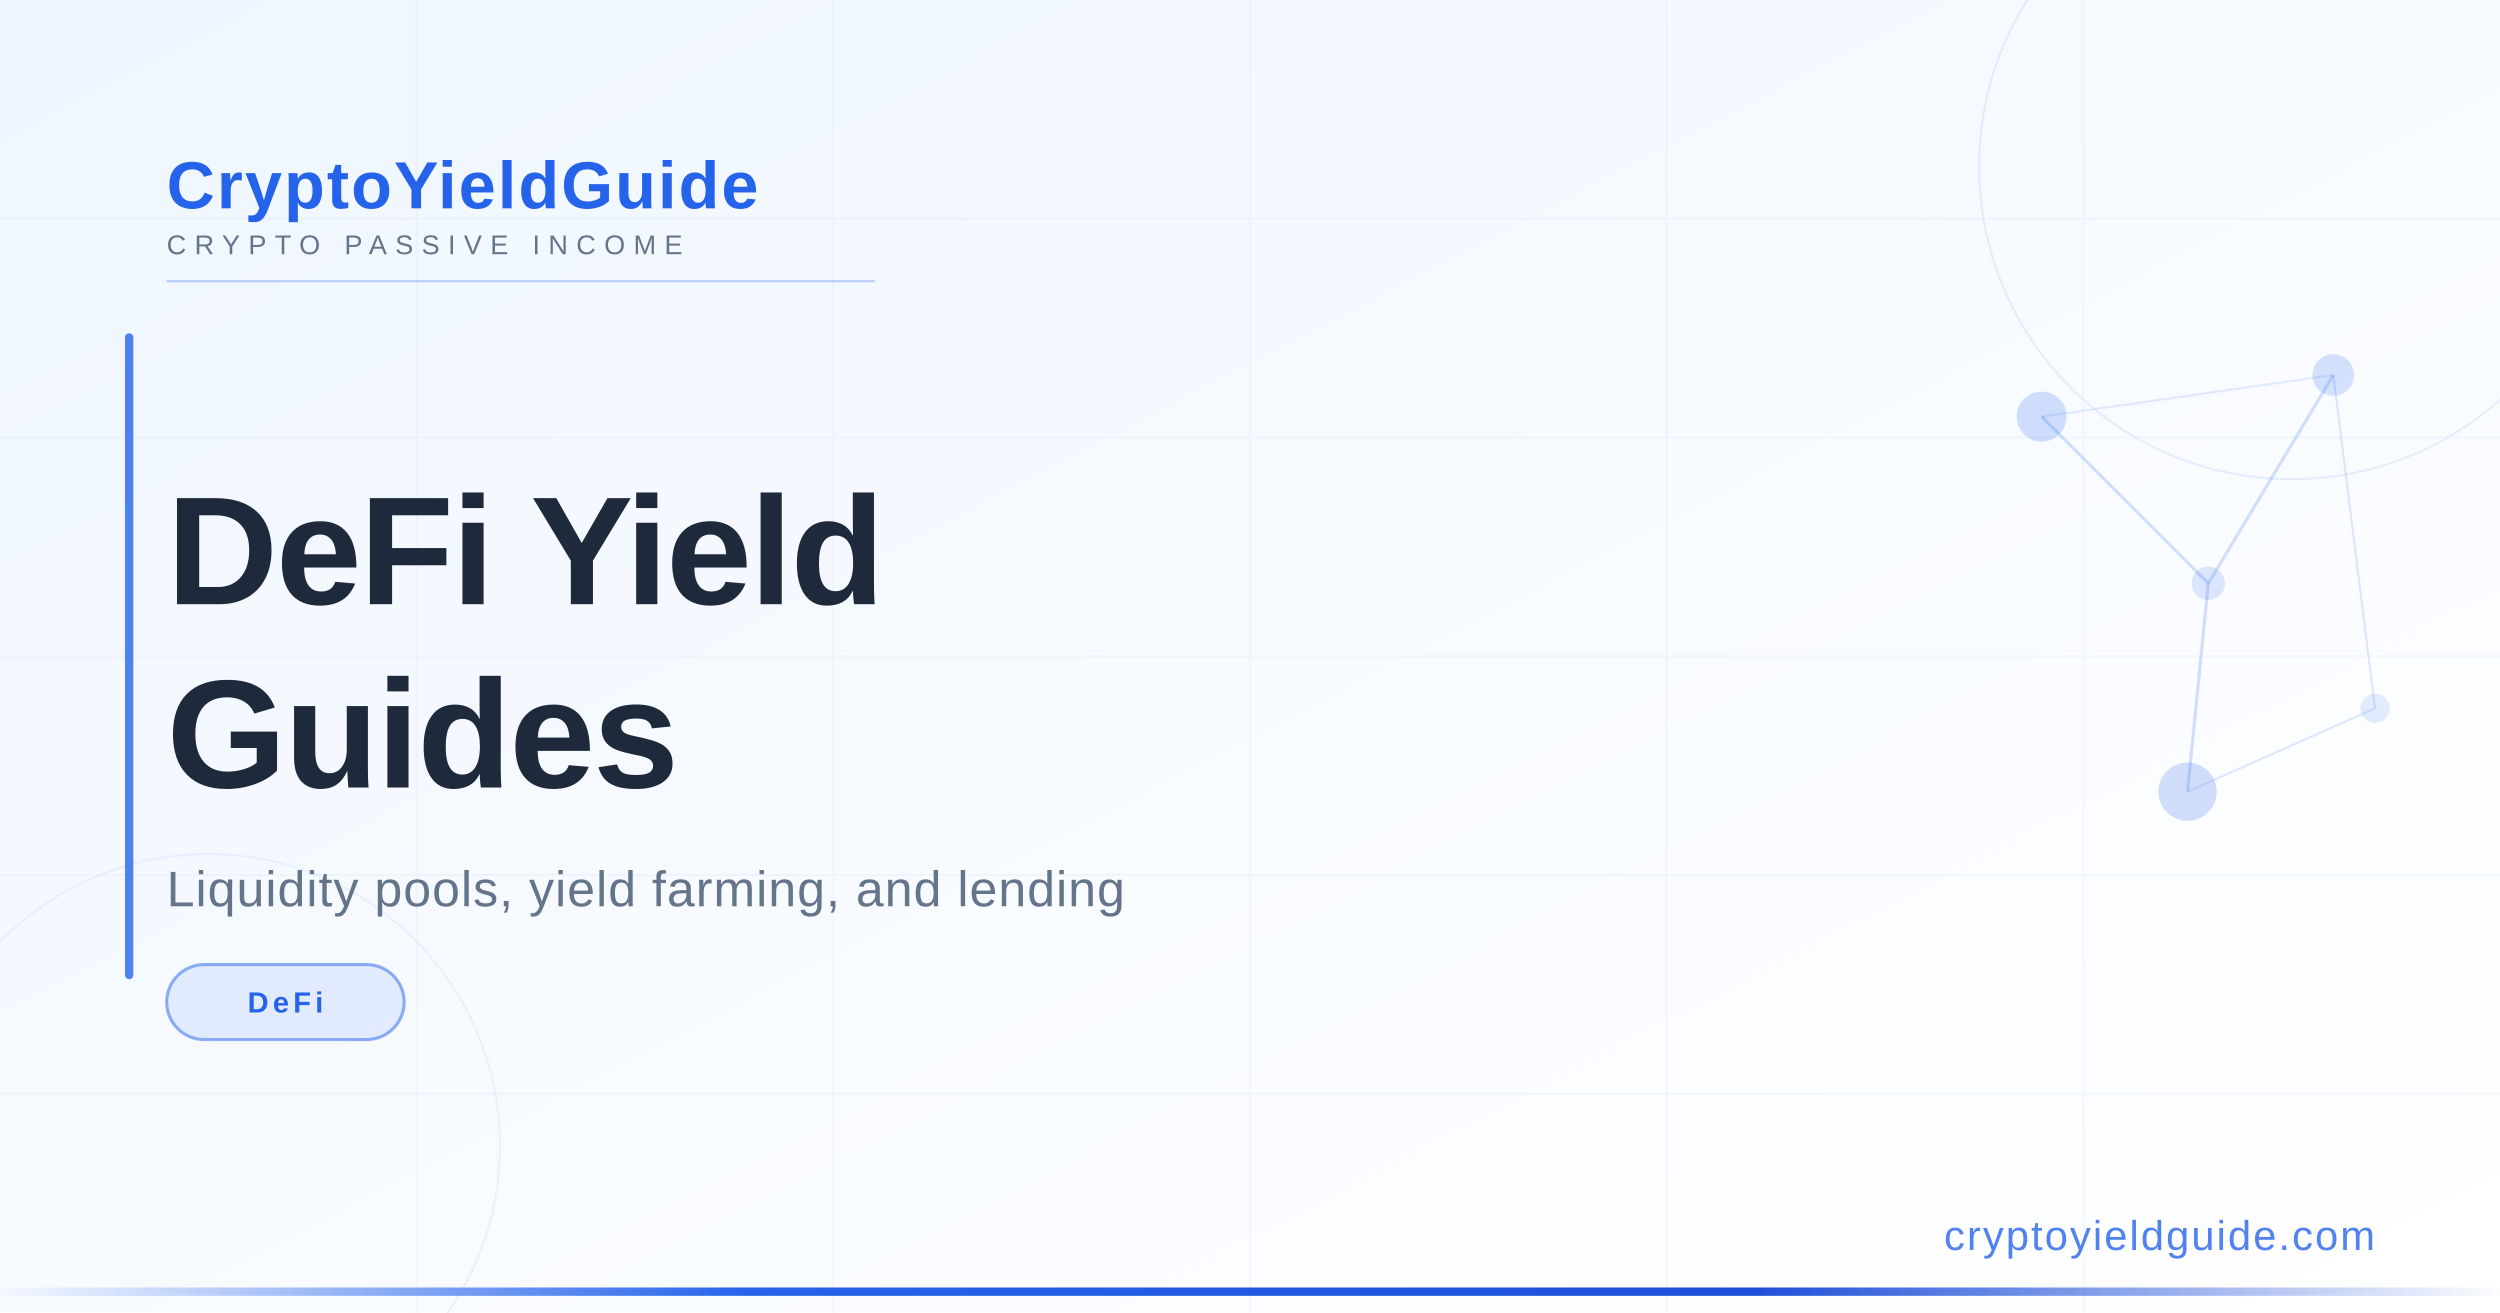
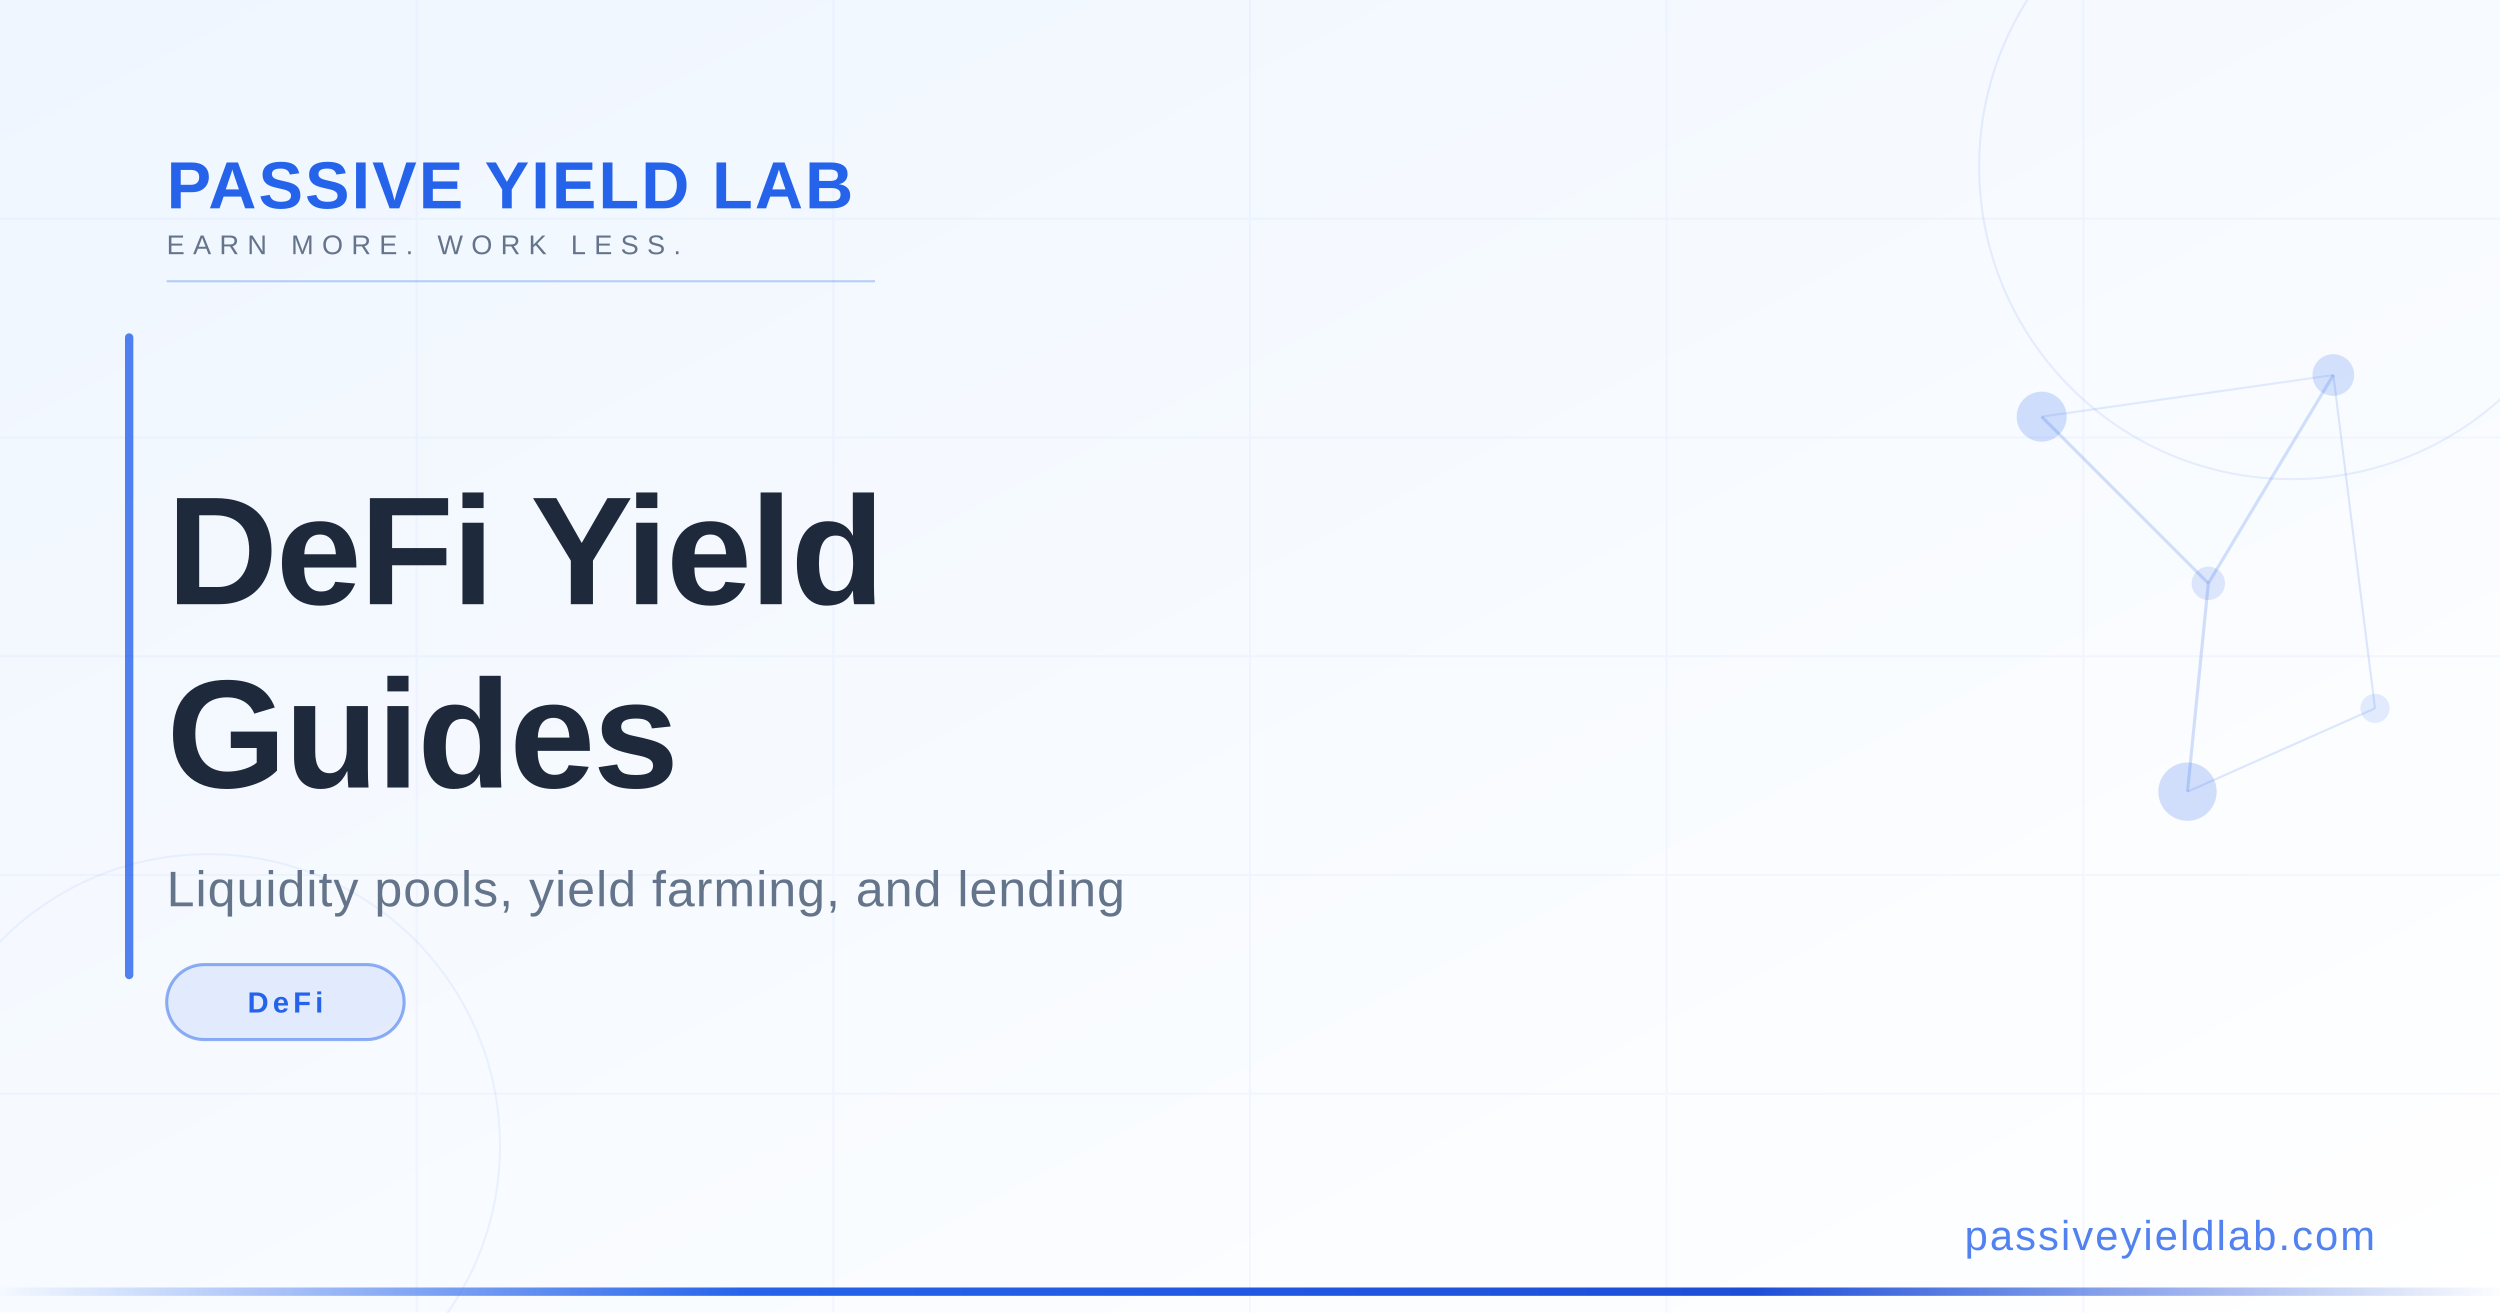
<svg xmlns="http://www.w3.org/2000/svg" width="1200" height="630" viewBox="0 0 1200 630">
  <defs>
    <linearGradient id="bgGrad" x1="0%" y1="0%" x2="100%" y2="100%">
      <stop offset="0%" style="stop-color:#EFF6FF;stop-opacity:1" />
      <stop offset="100%" style="stop-color:#FFFFFF;stop-opacity:1" />
    </linearGradient>
    <linearGradient id="bottomLine" x1="0%" y1="0%" x2="100%" y2="0%">
      <stop offset="0%" style="stop-color:#2563EB;stop-opacity:0" />
      <stop offset="30%" style="stop-color:#2563EB;stop-opacity:1" />
      <stop offset="70%" style="stop-color:#1D4ED8;stop-opacity:1" />
      <stop offset="100%" style="stop-color:#1D4ED8;stop-opacity:0" />
    </linearGradient>
  </defs>
  <rect width="1200" height="630" fill="url(#bgGrad)" />
  <g opacity="0.04" stroke="#2563EB" stroke-width="1">
    <line x1="0" y1="105" x2="1200" y2="105" />
    <line x1="0" y1="210" x2="1200" y2="210" />
    <line x1="0" y1="315" x2="1200" y2="315" />
    <line x1="0" y1="420" x2="1200" y2="420" />
    <line x1="0" y1="525" x2="1200" y2="525" />
    <line x1="200" y1="0" x2="200" y2="630" />
    <line x1="400" y1="0" x2="400" y2="630" />
    <line x1="600" y1="0" x2="600" y2="630" />
    <line x1="800" y1="0" x2="800" y2="630" />
    <line x1="1000" y1="0" x2="1000" y2="630" />
  </g>
  <circle cx="980" cy="200" r="12" fill="#2563EB" opacity="0.2" />
  <circle cx="1060" cy="280" r="8" fill="#2563EB" opacity="0.15" />
  <circle cx="1120" cy="180" r="10" fill="#2563EB" opacity="0.18" />
  <circle cx="1050" cy="380" r="14" fill="#2563EB" opacity="0.2" />
  <circle cx="1140" cy="340" r="7" fill="#2563EB" opacity="0.12" />
  <line x1="980" y1="200" x2="1060" y2="280" stroke="#2563EB" stroke-width="1.5" opacity="0.2" />
  <line x1="1060" y1="280" x2="1120" y2="180" stroke="#2563EB" stroke-width="1.5" opacity="0.2" />
  <line x1="1060" y1="280" x2="1050" y2="380" stroke="#2563EB" stroke-width="1.5" opacity="0.2" />
  <line x1="1120" y1="180" x2="1140" y2="340" stroke="#2563EB" stroke-width="1" opacity="0.15" />
  <line x1="1050" y1="380" x2="1140" y2="340" stroke="#2563EB" stroke-width="1" opacity="0.15" />
  <line x1="980" y1="200" x2="1120" y2="180" stroke="#2563EB" stroke-width="1" opacity="0.12" />
  <circle cx="1100" cy="80" r="150" fill="none" stroke="#2563EB" stroke-width="1" opacity="0.1" />
  <circle cx="100" cy="550" r="140" fill="none" stroke="#2563EB" stroke-width="1" opacity="0.07" />
  <rect x="60" y="160" width="4" height="310" rx="2" fill="#2563EB" opacity="0.8" />
-   <text x="80" y="100" font-family="'Arial Black', Arial, sans-serif" font-size="32" font-weight="900" fill="#2563EB" letter-spacing="1">CryptoYieldGuide</text>
-   <text x="80" y="122" font-family="Arial, sans-serif" font-size="13" fill="#64748B" letter-spacing="4">CRYPTO PASSIVE INCOME</text>
+   <text x="80" y="100" font-family="'Arial Black', Arial, sans-serif" font-size="32" font-weight="900" fill="#2563EB" letter-spacing="1">PASSIVE YIELD LAB</text>
+   <text x="80" y="122" font-family="Arial, sans-serif" font-size="13" fill="#64748B" letter-spacing="4">EARN MORE. WORK LESS.</text>
  <line x1="80" y1="135" x2="420" y2="135" stroke="#2563EB" stroke-width="1" opacity="0.3" />
  <text x="80" y="290" font-family="'Arial Black', Arial, sans-serif" font-size="74" font-weight="900" fill="#1E293B" letter-spacing="-1">DeFi Yield</text>
  <text x="80" y="378" font-family="'Arial Black', Arial, sans-serif" font-size="74" font-weight="900" fill="#1E293B" letter-spacing="-1">Guides</text>
  <text x="80" y="435" font-family="Arial, sans-serif" font-size="24" fill="#64748B" letter-spacing="0.5">Liquidity pools, yield farming, and lending</text>
  <rect x="80" y="463" width="114" height="36" rx="18" fill="#2563EB" opacity="0.1" />
  <rect x="80" y="463" width="114" height="36" rx="18" fill="none" stroke="#2563EB" stroke-width="1.5" opacity="0.5" />
  <text x="137" y="486" font-family="Arial, sans-serif" font-size="14" fill="#2563EB" text-anchor="middle" letter-spacing="2" font-weight="700">DeFi</text>
-   <text x="1140" y="600" font-family="Arial, sans-serif" font-size="20" fill="#2563EB" text-anchor="end" opacity="0.8" letter-spacing="1">cryptoyieldguide.com</text>
+   <text x="1140" y="600" font-family="Arial, sans-serif" font-size="20" fill="#2563EB" text-anchor="end" opacity="0.8" letter-spacing="1">passiveyieldlab.com</text>
  <rect x="0" y="618" width="1200" height="4" fill="url(#bottomLine)" />
</svg>
